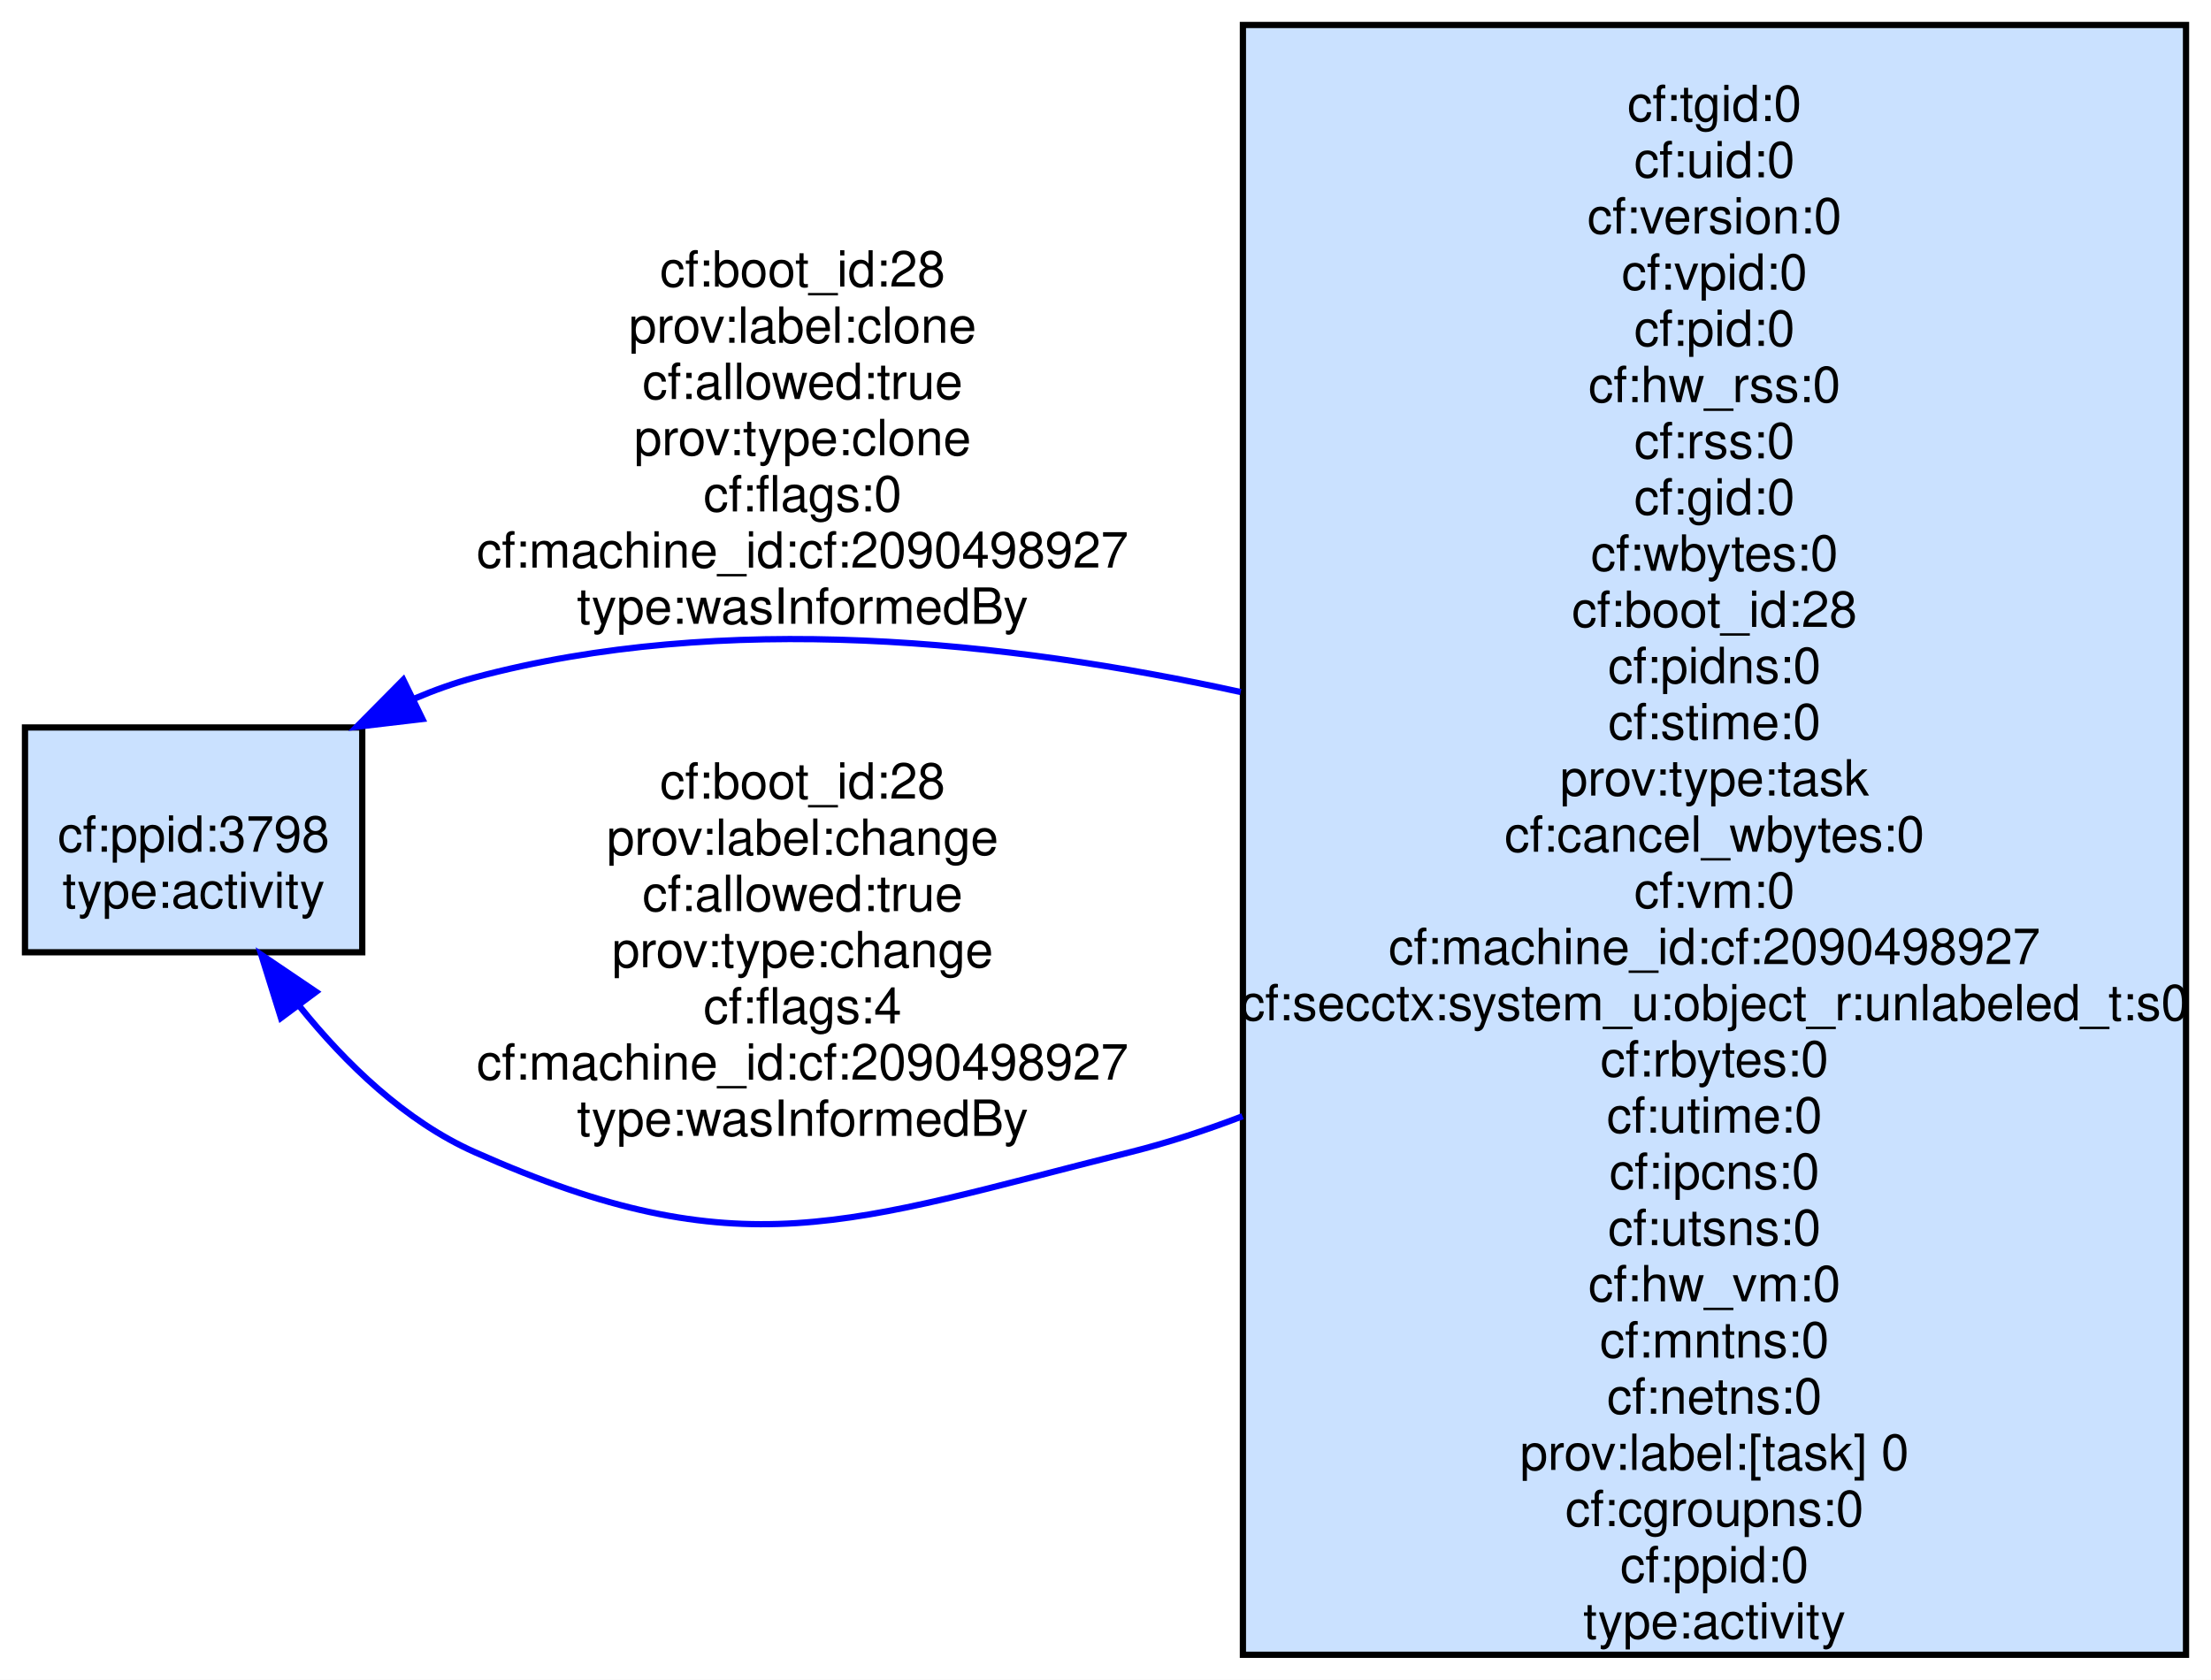
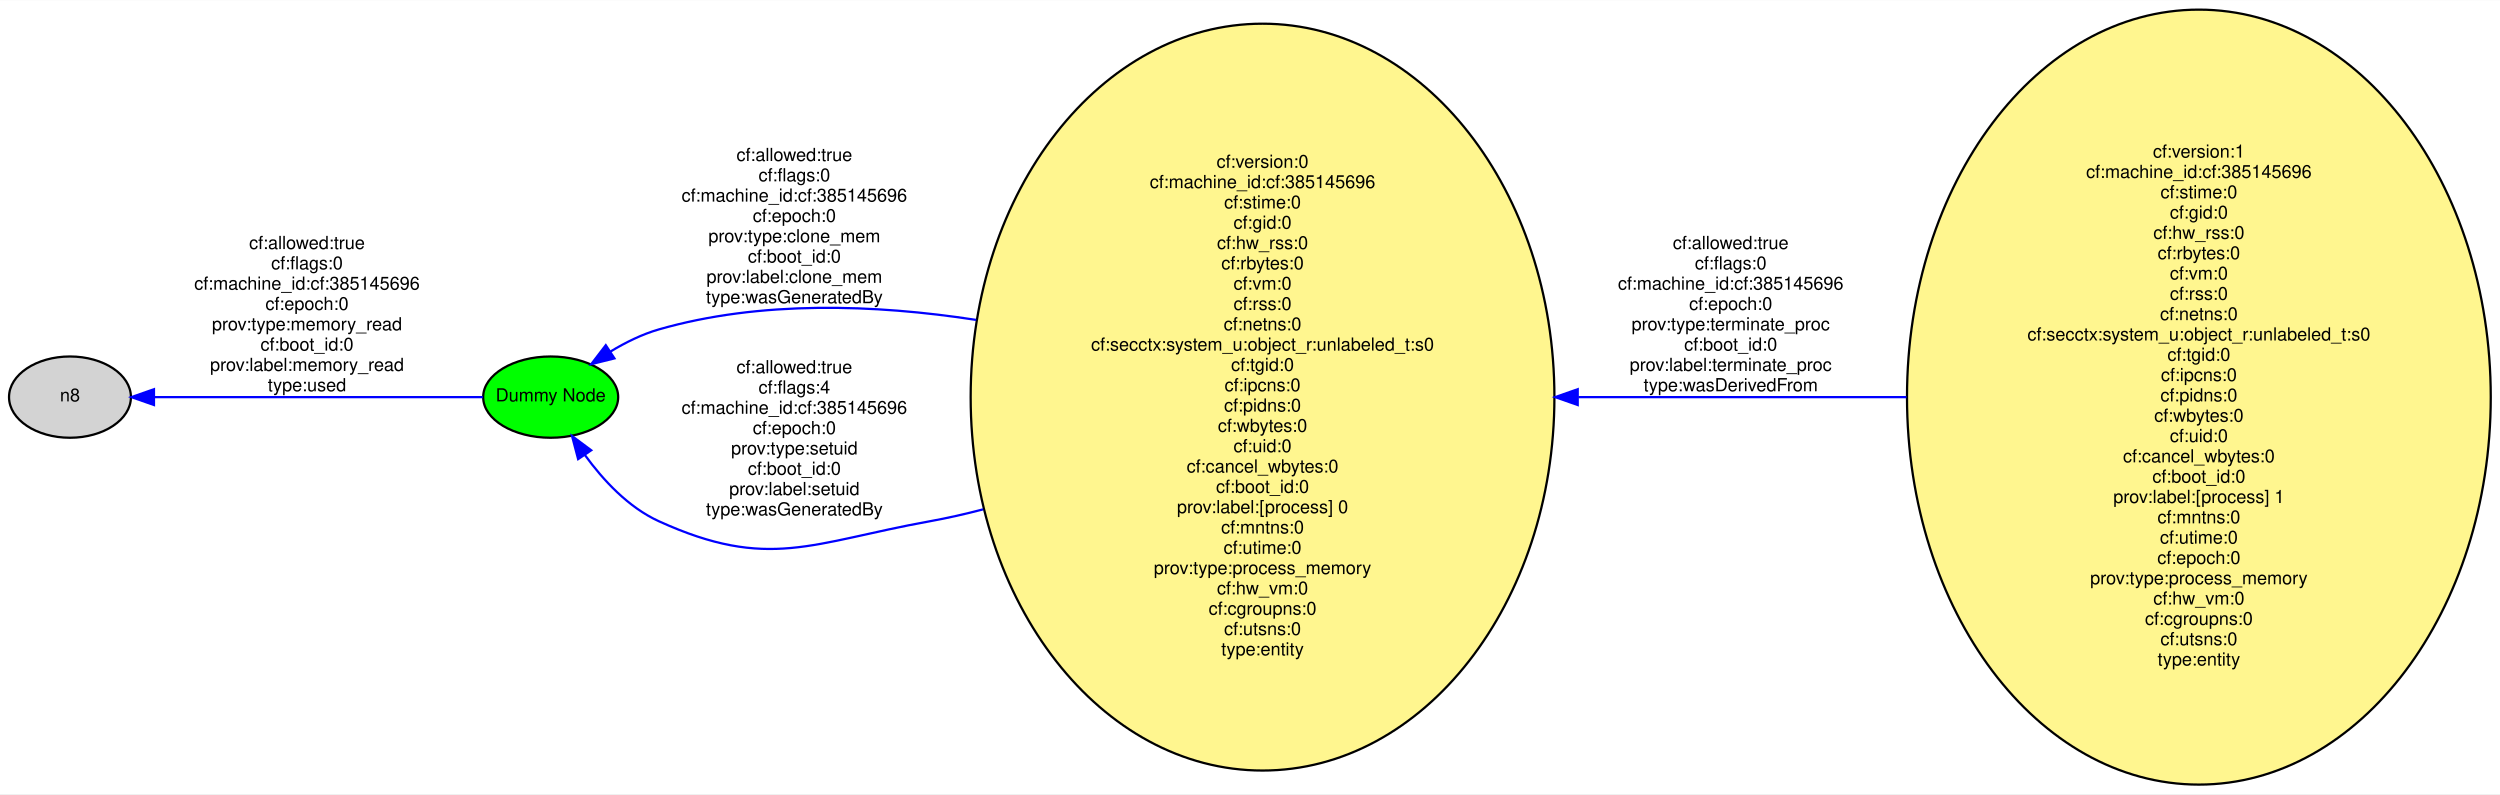
- <svg xmlns="http://www.w3.org/2000/svg" width="354pt" height="269pt" viewBox="0.00 0.00 354.00 269.00">
-   <g id="graph0" class="graph" transform="scale(1 1) rotate(0) translate(4 265)">
-     <polygon fill="#ffffff" stroke="transparent" points="-4,4 -4,-265 350,-265 350,4 -4,4" />
+ <svg xmlns="http://www.w3.org/2000/svg" width="1108pt" height="352pt" viewBox="0.00 0.00 1107.50 351.65">
+   <g id="graph0" class="graph" transform="scale(1 1) rotate(0) translate(4 347.6539)">
+     <polygon fill="#ffffff" stroke="transparent" points="-4,4 -4,-347.654 1103.504,-347.654 1103.504,4 -4,4" />
    <g id="node1" class="node">
-       <polygon fill="#cae1ff" stroke="#000000" points="54,-148.5 0,-148.5 0,-112.5 54,-112.5 54,-148.5" />
-       <text text-anchor="middle" x="27" y="-128.6" font-family="Helvetica,sans-Serif" font-size="8.00" fill="#000000">cf:ppid:3798</text>
-       <text text-anchor="middle" x="27" y="-119.6" font-family="Helvetica,sans-Serif" font-size="8.00" fill="#000000">type:activity</text>
+       <ellipse fill="#fff68f" stroke="#000000" cx="555.303" cy="-171.827" rx="129.301" ry="165.426" />
+       <text text-anchor="middle" x="555.303" y="-273.427" font-family="Helvetica,sans-Serif" font-size="8.00" fill="#000000">cf:version:0</text>
+       <text text-anchor="middle" x="555.303" y="-264.427" font-family="Helvetica,sans-Serif" font-size="8.00" fill="#000000">cf:machine_id:cf:385145696</text>
+       <text text-anchor="middle" x="555.303" y="-255.427" font-family="Helvetica,sans-Serif" font-size="8.00" fill="#000000">cf:stime:0</text>
+       <text text-anchor="middle" x="555.303" y="-246.427" font-family="Helvetica,sans-Serif" font-size="8.00" fill="#000000">cf:gid:0</text>
+       <text text-anchor="middle" x="555.303" y="-237.427" font-family="Helvetica,sans-Serif" font-size="8.00" fill="#000000">cf:hw_rss:0</text>
+       <text text-anchor="middle" x="555.303" y="-228.427" font-family="Helvetica,sans-Serif" font-size="8.00" fill="#000000">cf:rbytes:0</text>
+       <text text-anchor="middle" x="555.303" y="-219.427" font-family="Helvetica,sans-Serif" font-size="8.00" fill="#000000">cf:vm:0</text>
+       <text text-anchor="middle" x="555.303" y="-210.427" font-family="Helvetica,sans-Serif" font-size="8.00" fill="#000000">cf:rss:0</text>
+       <text text-anchor="middle" x="555.303" y="-201.427" font-family="Helvetica,sans-Serif" font-size="8.00" fill="#000000">cf:netns:0</text>
+       <text text-anchor="middle" x="555.303" y="-192.427" font-family="Helvetica,sans-Serif" font-size="8.00" fill="#000000">cf:secctx:system_u:object_r:unlabeled_t:s0</text>
+       <text text-anchor="middle" x="555.303" y="-183.427" font-family="Helvetica,sans-Serif" font-size="8.00" fill="#000000">cf:tgid:0</text>
+       <text text-anchor="middle" x="555.303" y="-174.427" font-family="Helvetica,sans-Serif" font-size="8.00" fill="#000000">cf:ipcns:0</text>
+       <text text-anchor="middle" x="555.303" y="-165.427" font-family="Helvetica,sans-Serif" font-size="8.00" fill="#000000">cf:pidns:0</text>
+       <text text-anchor="middle" x="555.303" y="-156.427" font-family="Helvetica,sans-Serif" font-size="8.00" fill="#000000">cf:wbytes:0</text>
+       <text text-anchor="middle" x="555.303" y="-147.427" font-family="Helvetica,sans-Serif" font-size="8.00" fill="#000000">cf:uid:0</text>
+       <text text-anchor="middle" x="555.303" y="-138.427" font-family="Helvetica,sans-Serif" font-size="8.00" fill="#000000">cf:cancel_wbytes:0</text>
+       <text text-anchor="middle" x="555.303" y="-129.427" font-family="Helvetica,sans-Serif" font-size="8.00" fill="#000000">cf:boot_id:0</text>
+       <text text-anchor="middle" x="555.303" y="-120.427" font-family="Helvetica,sans-Serif" font-size="8.00" fill="#000000">prov:label:[process] 0</text>
+       <text text-anchor="middle" x="555.303" y="-111.427" font-family="Helvetica,sans-Serif" font-size="8.00" fill="#000000">cf:mntns:0</text>
+       <text text-anchor="middle" x="555.303" y="-102.427" font-family="Helvetica,sans-Serif" font-size="8.00" fill="#000000">cf:utime:0</text>
+       <text text-anchor="middle" x="555.303" y="-93.427" font-family="Helvetica,sans-Serif" font-size="8.00" fill="#000000">prov:type:process_memory</text>
+       <text text-anchor="middle" x="555.303" y="-84.427" font-family="Helvetica,sans-Serif" font-size="8.00" fill="#000000">cf:hw_vm:0</text>
+       <text text-anchor="middle" x="555.303" y="-75.427" font-family="Helvetica,sans-Serif" font-size="8.00" fill="#000000">cf:cgroupns:0</text>
+       <text text-anchor="middle" x="555.303" y="-66.427" font-family="Helvetica,sans-Serif" font-size="8.00" fill="#000000">cf:utsns:0</text>
+       <text text-anchor="middle" x="555.303" y="-57.427" font-family="Helvetica,sans-Serif" font-size="8.00" fill="#000000">type:entity</text>
+     </g>
+     <g id="node3" class="node">
+       <ellipse fill="#00ff00" stroke="#000000" cx="239.951" cy="-171.827" rx="29.902" ry="18" />
+       <text text-anchor="middle" x="239.951" y="-169.927" font-family="Helvetica,sans-Serif" font-size="8.00" fill="#000000">Dummy Node</text>
+     </g>
+     <g id="edge2" class="edge">
+       <path fill="none" stroke="#0000ff" d="M428.453,-206.029C383.428,-212.958 332.804,-214.716 287.902,-201.827 280.505,-199.703 273.142,-196.068 266.487,-192.046" />
+       <polygon fill="#0000ff" stroke="#0000ff" points="268.195,-188.981 257.912,-186.427 264.358,-194.836 268.195,-188.981" />
+       <text text-anchor="middle" x="347.902" y="-276.427" font-family="Helvetica,sans-Serif" font-size="8.00" fill="#000000">cf:allowed:true</text>
+       <text text-anchor="middle" x="347.902" y="-267.427" font-family="Helvetica,sans-Serif" font-size="8.00" fill="#000000">cf:flags:0</text>
+       <text text-anchor="middle" x="347.902" y="-258.427" font-family="Helvetica,sans-Serif" font-size="8.00" fill="#000000">cf:machine_id:cf:385145696</text>
+       <text text-anchor="middle" x="347.902" y="-249.427" font-family="Helvetica,sans-Serif" font-size="8.00" fill="#000000">cf:epoch:0</text>
+       <text text-anchor="middle" x="347.902" y="-240.427" font-family="Helvetica,sans-Serif" font-size="8.00" fill="#000000">prov:type:clone_mem</text>
+       <text text-anchor="middle" x="347.902" y="-231.427" font-family="Helvetica,sans-Serif" font-size="8.00" fill="#000000">cf:boot_id:0</text>
+       <text text-anchor="middle" x="347.902" y="-222.427" font-family="Helvetica,sans-Serif" font-size="8.00" fill="#000000">prov:label:clone_mem</text>
+       <text text-anchor="middle" x="347.902" y="-213.427" font-family="Helvetica,sans-Serif" font-size="8.00" fill="#000000">type:wasGeneratedBy</text>
+     </g>
+     <g id="edge3" class="edge">
+       <path fill="none" stroke="#0000ff" d="M431.535,-122.103C423.618,-120.028 415.697,-118.234 407.902,-116.827 355.417,-107.354 336.449,-94.745 287.902,-116.827 274.394,-122.971 263.208,-135.008 255.048,-146.259" />
+       <polygon fill="#0000ff" stroke="#0000ff" points="252.111,-144.354 249.408,-154.598 257.909,-148.275 252.111,-144.354" />
+       <text text-anchor="middle" x="347.902" y="-182.427" font-family="Helvetica,sans-Serif" font-size="8.00" fill="#000000">cf:allowed:true</text>
+       <text text-anchor="middle" x="347.902" y="-173.427" font-family="Helvetica,sans-Serif" font-size="8.00" fill="#000000">cf:flags:4</text>
+       <text text-anchor="middle" x="347.902" y="-164.427" font-family="Helvetica,sans-Serif" font-size="8.00" fill="#000000">cf:machine_id:cf:385145696</text>
+       <text text-anchor="middle" x="347.902" y="-155.427" font-family="Helvetica,sans-Serif" font-size="8.00" fill="#000000">cf:epoch:0</text>
+       <text text-anchor="middle" x="347.902" y="-146.427" font-family="Helvetica,sans-Serif" font-size="8.00" fill="#000000">prov:type:setuid</text>
+       <text text-anchor="middle" x="347.902" y="-137.427" font-family="Helvetica,sans-Serif" font-size="8.00" fill="#000000">cf:boot_id:0</text>
+       <text text-anchor="middle" x="347.902" y="-128.427" font-family="Helvetica,sans-Serif" font-size="8.00" fill="#000000">prov:label:setuid</text>
+       <text text-anchor="middle" x="347.902" y="-119.427" font-family="Helvetica,sans-Serif" font-size="8.00" fill="#000000">type:wasGeneratedBy</text>
    </g>
    <g id="node2" class="node">
-       <polygon fill="#cae1ff" stroke="#000000" points="346,-261 195,-261 195,0 346,0 346,-261" />
-       <text text-anchor="middle" x="270.5" y="-245.6" font-family="Helvetica,sans-Serif" font-size="8.00" fill="#000000">cf:tgid:0</text>
-       <text text-anchor="middle" x="270.5" y="-236.6" font-family="Helvetica,sans-Serif" font-size="8.00" fill="#000000">cf:uid:0</text>
-       <text text-anchor="middle" x="270.5" y="-227.6" font-family="Helvetica,sans-Serif" font-size="8.00" fill="#000000">cf:version:0</text>
-       <text text-anchor="middle" x="270.5" y="-218.6" font-family="Helvetica,sans-Serif" font-size="8.00" fill="#000000">cf:vpid:0</text>
-       <text text-anchor="middle" x="270.5" y="-209.6" font-family="Helvetica,sans-Serif" font-size="8.00" fill="#000000">cf:pid:0</text>
-       <text text-anchor="middle" x="270.5" y="-200.6" font-family="Helvetica,sans-Serif" font-size="8.00" fill="#000000">cf:hw_rss:0</text>
-       <text text-anchor="middle" x="270.5" y="-191.6" font-family="Helvetica,sans-Serif" font-size="8.00" fill="#000000">cf:rss:0</text>
-       <text text-anchor="middle" x="270.5" y="-182.6" font-family="Helvetica,sans-Serif" font-size="8.00" fill="#000000">cf:gid:0</text>
-       <text text-anchor="middle" x="270.5" y="-173.6" font-family="Helvetica,sans-Serif" font-size="8.00" fill="#000000">cf:wbytes:0</text>
-       <text text-anchor="middle" x="270.5" y="-164.6" font-family="Helvetica,sans-Serif" font-size="8.00" fill="#000000">cf:boot_id:28</text>
-       <text text-anchor="middle" x="270.5" y="-155.6" font-family="Helvetica,sans-Serif" font-size="8.00" fill="#000000">cf:pidns:0</text>
-       <text text-anchor="middle" x="270.5" y="-146.6" font-family="Helvetica,sans-Serif" font-size="8.00" fill="#000000">cf:stime:0</text>
-       <text text-anchor="middle" x="270.5" y="-137.6" font-family="Helvetica,sans-Serif" font-size="8.00" fill="#000000">prov:type:task</text>
-       <text text-anchor="middle" x="270.5" y="-128.6" font-family="Helvetica,sans-Serif" font-size="8.00" fill="#000000">cf:cancel_wbytes:0</text>
-       <text text-anchor="middle" x="270.5" y="-119.6" font-family="Helvetica,sans-Serif" font-size="8.00" fill="#000000">cf:vm:0</text>
-       <text text-anchor="middle" x="270.5" y="-110.6" font-family="Helvetica,sans-Serif" font-size="8.00" fill="#000000">cf:machine_id:cf:2090498927</text>
-       <text text-anchor="middle" x="270.5" y="-101.6" font-family="Helvetica,sans-Serif" font-size="8.00" fill="#000000">cf:secctx:system_u:object_r:unlabeled_t:s0</text>
-       <text text-anchor="middle" x="270.5" y="-92.6" font-family="Helvetica,sans-Serif" font-size="8.00" fill="#000000">cf:rbytes:0</text>
-       <text text-anchor="middle" x="270.5" y="-83.6" font-family="Helvetica,sans-Serif" font-size="8.00" fill="#000000">cf:utime:0</text>
-       <text text-anchor="middle" x="270.5" y="-74.6" font-family="Helvetica,sans-Serif" font-size="8.00" fill="#000000">cf:ipcns:0</text>
-       <text text-anchor="middle" x="270.5" y="-65.6" font-family="Helvetica,sans-Serif" font-size="8.00" fill="#000000">cf:utsns:0</text>
-       <text text-anchor="middle" x="270.5" y="-56.6" font-family="Helvetica,sans-Serif" font-size="8.00" fill="#000000">cf:hw_vm:0</text>
-       <text text-anchor="middle" x="270.5" y="-47.6" font-family="Helvetica,sans-Serif" font-size="8.00" fill="#000000">cf:mntns:0</text>
-       <text text-anchor="middle" x="270.5" y="-38.6" font-family="Helvetica,sans-Serif" font-size="8.00" fill="#000000">cf:netns:0</text>
-       <text text-anchor="middle" x="270.5" y="-29.6" font-family="Helvetica,sans-Serif" font-size="8.00" fill="#000000">prov:label:[task] 0</text>
-       <text text-anchor="middle" x="270.5" y="-20.6" font-family="Helvetica,sans-Serif" font-size="8.00" fill="#000000">cf:cgroupns:0</text>
-       <text text-anchor="middle" x="270.5" y="-11.6" font-family="Helvetica,sans-Serif" font-size="8.00" fill="#000000">cf:ppid:0</text>
-       <text text-anchor="middle" x="270.5" y="-2.6" font-family="Helvetica,sans-Serif" font-size="8.00" fill="#000000">type:activity</text>
+       <ellipse fill="#fff68f" stroke="#000000" cx="970.104" cy="-171.827" rx="129.301" ry="171.654" />
+       <text text-anchor="middle" x="970.104" y="-277.927" font-family="Helvetica,sans-Serif" font-size="8.00" fill="#000000">cf:version:1</text>
+       <text text-anchor="middle" x="970.104" y="-268.927" font-family="Helvetica,sans-Serif" font-size="8.00" fill="#000000">cf:machine_id:cf:385145696</text>
+       <text text-anchor="middle" x="970.104" y="-259.927" font-family="Helvetica,sans-Serif" font-size="8.00" fill="#000000">cf:stime:0</text>
+       <text text-anchor="middle" x="970.104" y="-250.927" font-family="Helvetica,sans-Serif" font-size="8.00" fill="#000000">cf:gid:0</text>
+       <text text-anchor="middle" x="970.104" y="-241.927" font-family="Helvetica,sans-Serif" font-size="8.00" fill="#000000">cf:hw_rss:0</text>
+       <text text-anchor="middle" x="970.104" y="-232.927" font-family="Helvetica,sans-Serif" font-size="8.00" fill="#000000">cf:rbytes:0</text>
+       <text text-anchor="middle" x="970.104" y="-223.927" font-family="Helvetica,sans-Serif" font-size="8.00" fill="#000000">cf:vm:0</text>
+       <text text-anchor="middle" x="970.104" y="-214.927" font-family="Helvetica,sans-Serif" font-size="8.00" fill="#000000">cf:rss:0</text>
+       <text text-anchor="middle" x="970.104" y="-205.927" font-family="Helvetica,sans-Serif" font-size="8.00" fill="#000000">cf:netns:0</text>
+       <text text-anchor="middle" x="970.104" y="-196.927" font-family="Helvetica,sans-Serif" font-size="8.00" fill="#000000">cf:secctx:system_u:object_r:unlabeled_t:s0</text>
+       <text text-anchor="middle" x="970.104" y="-187.927" font-family="Helvetica,sans-Serif" font-size="8.00" fill="#000000">cf:tgid:0</text>
+       <text text-anchor="middle" x="970.104" y="-178.927" font-family="Helvetica,sans-Serif" font-size="8.00" fill="#000000">cf:ipcns:0</text>
+       <text text-anchor="middle" x="970.104" y="-169.927" font-family="Helvetica,sans-Serif" font-size="8.00" fill="#000000">cf:pidns:0</text>
+       <text text-anchor="middle" x="970.104" y="-160.927" font-family="Helvetica,sans-Serif" font-size="8.00" fill="#000000">cf:wbytes:0</text>
+       <text text-anchor="middle" x="970.104" y="-151.927" font-family="Helvetica,sans-Serif" font-size="8.00" fill="#000000">cf:uid:0</text>
+       <text text-anchor="middle" x="970.104" y="-142.927" font-family="Helvetica,sans-Serif" font-size="8.00" fill="#000000">cf:cancel_wbytes:0</text>
+       <text text-anchor="middle" x="970.104" y="-133.927" font-family="Helvetica,sans-Serif" font-size="8.00" fill="#000000">cf:boot_id:0</text>
+       <text text-anchor="middle" x="970.104" y="-124.927" font-family="Helvetica,sans-Serif" font-size="8.00" fill="#000000">prov:label:[process] 1</text>
+       <text text-anchor="middle" x="970.104" y="-115.927" font-family="Helvetica,sans-Serif" font-size="8.00" fill="#000000">cf:mntns:0</text>
+       <text text-anchor="middle" x="970.104" y="-106.927" font-family="Helvetica,sans-Serif" font-size="8.00" fill="#000000">cf:utime:0</text>
+       <text text-anchor="middle" x="970.104" y="-97.927" font-family="Helvetica,sans-Serif" font-size="8.00" fill="#000000">cf:epoch:0</text>
+       <text text-anchor="middle" x="970.104" y="-88.927" font-family="Helvetica,sans-Serif" font-size="8.00" fill="#000000">prov:type:process_memory</text>
+       <text text-anchor="middle" x="970.104" y="-79.927" font-family="Helvetica,sans-Serif" font-size="8.00" fill="#000000">cf:hw_vm:0</text>
+       <text text-anchor="middle" x="970.104" y="-70.927" font-family="Helvetica,sans-Serif" font-size="8.00" fill="#000000">cf:cgroupns:0</text>
+       <text text-anchor="middle" x="970.104" y="-61.927" font-family="Helvetica,sans-Serif" font-size="8.00" fill="#000000">cf:utsns:0</text>
+       <text text-anchor="middle" x="970.104" y="-52.927" font-family="Helvetica,sans-Serif" font-size="8.00" fill="#000000">type:entity</text>
+     </g>
+     <g id="edge4" class="edge">
+       <path fill="none" stroke="#0000ff" d="M840.564,-171.827C794.39,-171.827 742.192,-171.827 695.188,-171.827" />
+       <polygon fill="#0000ff" stroke="#0000ff" points="694.929,-168.327 684.929,-171.827 694.929,-175.327 694.929,-168.327" />
+       <text text-anchor="middle" x="762.703" y="-237.427" font-family="Helvetica,sans-Serif" font-size="8.00" fill="#000000">cf:allowed:true</text>
+       <text text-anchor="middle" x="762.703" y="-228.427" font-family="Helvetica,sans-Serif" font-size="8.00" fill="#000000">cf:flags:0</text>
+       <text text-anchor="middle" x="762.703" y="-219.427" font-family="Helvetica,sans-Serif" font-size="8.00" fill="#000000">cf:machine_id:cf:385145696</text>
+       <text text-anchor="middle" x="762.703" y="-210.427" font-family="Helvetica,sans-Serif" font-size="8.00" fill="#000000">cf:epoch:0</text>
+       <text text-anchor="middle" x="762.703" y="-201.427" font-family="Helvetica,sans-Serif" font-size="8.00" fill="#000000">prov:type:terminate_proc</text>
+       <text text-anchor="middle" x="762.703" y="-192.427" font-family="Helvetica,sans-Serif" font-size="8.00" fill="#000000">cf:boot_id:0</text>
+       <text text-anchor="middle" x="762.703" y="-183.427" font-family="Helvetica,sans-Serif" font-size="8.00" fill="#000000">prov:label:terminate_proc</text>
+       <text text-anchor="middle" x="762.703" y="-174.427" font-family="Helvetica,sans-Serif" font-size="8.00" fill="#000000">type:wasDerivedFrom</text>
+     </g>
+     <g id="node4" class="node">
+       <ellipse fill="#d3d3d3" stroke="#000000" cx="27" cy="-171.827" rx="27" ry="18" />
+       <text text-anchor="middle" x="27" y="-169.927" font-family="Helvetica,sans-Serif" font-size="8.00" fill="#000000">n8</text>
    </g>
    <g id="edge1" class="edge">
-       <path fill="none" stroke="#0000ff" d="M194.65,-154.176C157.266,-162.387 111.781,-167.166 72,-156.5 68.775,-155.635 65.543,-154.478 62.372,-153.13" />
-       <polygon fill="#0000ff" stroke="#0000ff" points="63.637,-149.852 53.115,-148.617 60.57,-156.145 63.637,-149.852" />
-       <text text-anchor="middle" x="124.5" y="-219.1" font-family="Helvetica,sans-Serif" font-size="8.00" fill="#000000">cf:boot_id:28</text>
-       <text text-anchor="middle" x="124.5" y="-210.1" font-family="Helvetica,sans-Serif" font-size="8.00" fill="#000000">prov:label:clone</text>
-       <text text-anchor="middle" x="124.5" y="-201.1" font-family="Helvetica,sans-Serif" font-size="8.00" fill="#000000">cf:allowed:true</text>
-       <text text-anchor="middle" x="124.5" y="-192.1" font-family="Helvetica,sans-Serif" font-size="8.00" fill="#000000">prov:type:clone</text>
-       <text text-anchor="middle" x="124.5" y="-183.1" font-family="Helvetica,sans-Serif" font-size="8.00" fill="#000000">cf:flags:0</text>
-       <text text-anchor="middle" x="124.5" y="-174.1" font-family="Helvetica,sans-Serif" font-size="8.00" fill="#000000">cf:machine_id:cf:2090498927</text>
-       <text text-anchor="middle" x="124.5" y="-165.1" font-family="Helvetica,sans-Serif" font-size="8.00" fill="#000000">type:wasInformedBy</text>
-     </g>
-     <g id="edge2" class="edge">
-       <path fill="none" stroke="#0000ff" d="M194.94,-86.242C188.999,-83.962 182.982,-81.999 177,-80.5 131.733,-69.157 114.63,-61.514 72,-80.5 60.892,-85.447 51.375,-94.642 43.993,-103.81" />
-       <polygon fill="#0000ff" stroke="#0000ff" points="40.987,-101.987 37.829,-112.1 46.605,-106.163 40.987,-101.987" />
-       <text text-anchor="middle" x="124.5" y="-137.1" font-family="Helvetica,sans-Serif" font-size="8.00" fill="#000000">cf:boot_id:28</text>
-       <text text-anchor="middle" x="124.5" y="-128.1" font-family="Helvetica,sans-Serif" font-size="8.00" fill="#000000">prov:label:change</text>
-       <text text-anchor="middle" x="124.5" y="-119.1" font-family="Helvetica,sans-Serif" font-size="8.00" fill="#000000">cf:allowed:true</text>
-       <text text-anchor="middle" x="124.5" y="-110.1" font-family="Helvetica,sans-Serif" font-size="8.00" fill="#000000">prov:type:change</text>
-       <text text-anchor="middle" x="124.5" y="-101.1" font-family="Helvetica,sans-Serif" font-size="8.00" fill="#000000">cf:flags:4</text>
-       <text text-anchor="middle" x="124.5" y="-92.1" font-family="Helvetica,sans-Serif" font-size="8.00" fill="#000000">cf:machine_id:cf:2090498927</text>
-       <text text-anchor="middle" x="124.5" y="-83.1" font-family="Helvetica,sans-Serif" font-size="8.00" fill="#000000">type:wasInformedBy</text>
+       <path fill="none" stroke="#0000ff" d="M209.892,-171.827C171.713,-171.827 105.828,-171.827 64.429,-171.827" />
+       <polygon fill="#0000ff" stroke="#0000ff" points="64.209,-168.327 54.209,-171.827 64.209,-175.327 64.209,-168.327" />
+       <text text-anchor="middle" x="132" y="-237.427" font-family="Helvetica,sans-Serif" font-size="8.00" fill="#000000">cf:allowed:true</text>
+       <text text-anchor="middle" x="132" y="-228.427" font-family="Helvetica,sans-Serif" font-size="8.00" fill="#000000">cf:flags:0</text>
+       <text text-anchor="middle" x="132" y="-219.427" font-family="Helvetica,sans-Serif" font-size="8.00" fill="#000000">cf:machine_id:cf:385145696</text>
+       <text text-anchor="middle" x="132" y="-210.427" font-family="Helvetica,sans-Serif" font-size="8.00" fill="#000000">cf:epoch:0</text>
+       <text text-anchor="middle" x="132" y="-201.427" font-family="Helvetica,sans-Serif" font-size="8.00" fill="#000000">prov:type:memory_read</text>
+       <text text-anchor="middle" x="132" y="-192.427" font-family="Helvetica,sans-Serif" font-size="8.00" fill="#000000">cf:boot_id:0</text>
+       <text text-anchor="middle" x="132" y="-183.427" font-family="Helvetica,sans-Serif" font-size="8.00" fill="#000000">prov:label:memory_read</text>
+       <text text-anchor="middle" x="132" y="-174.427" font-family="Helvetica,sans-Serif" font-size="8.00" fill="#000000">type:used</text>
    </g>
  </g>
</svg>
